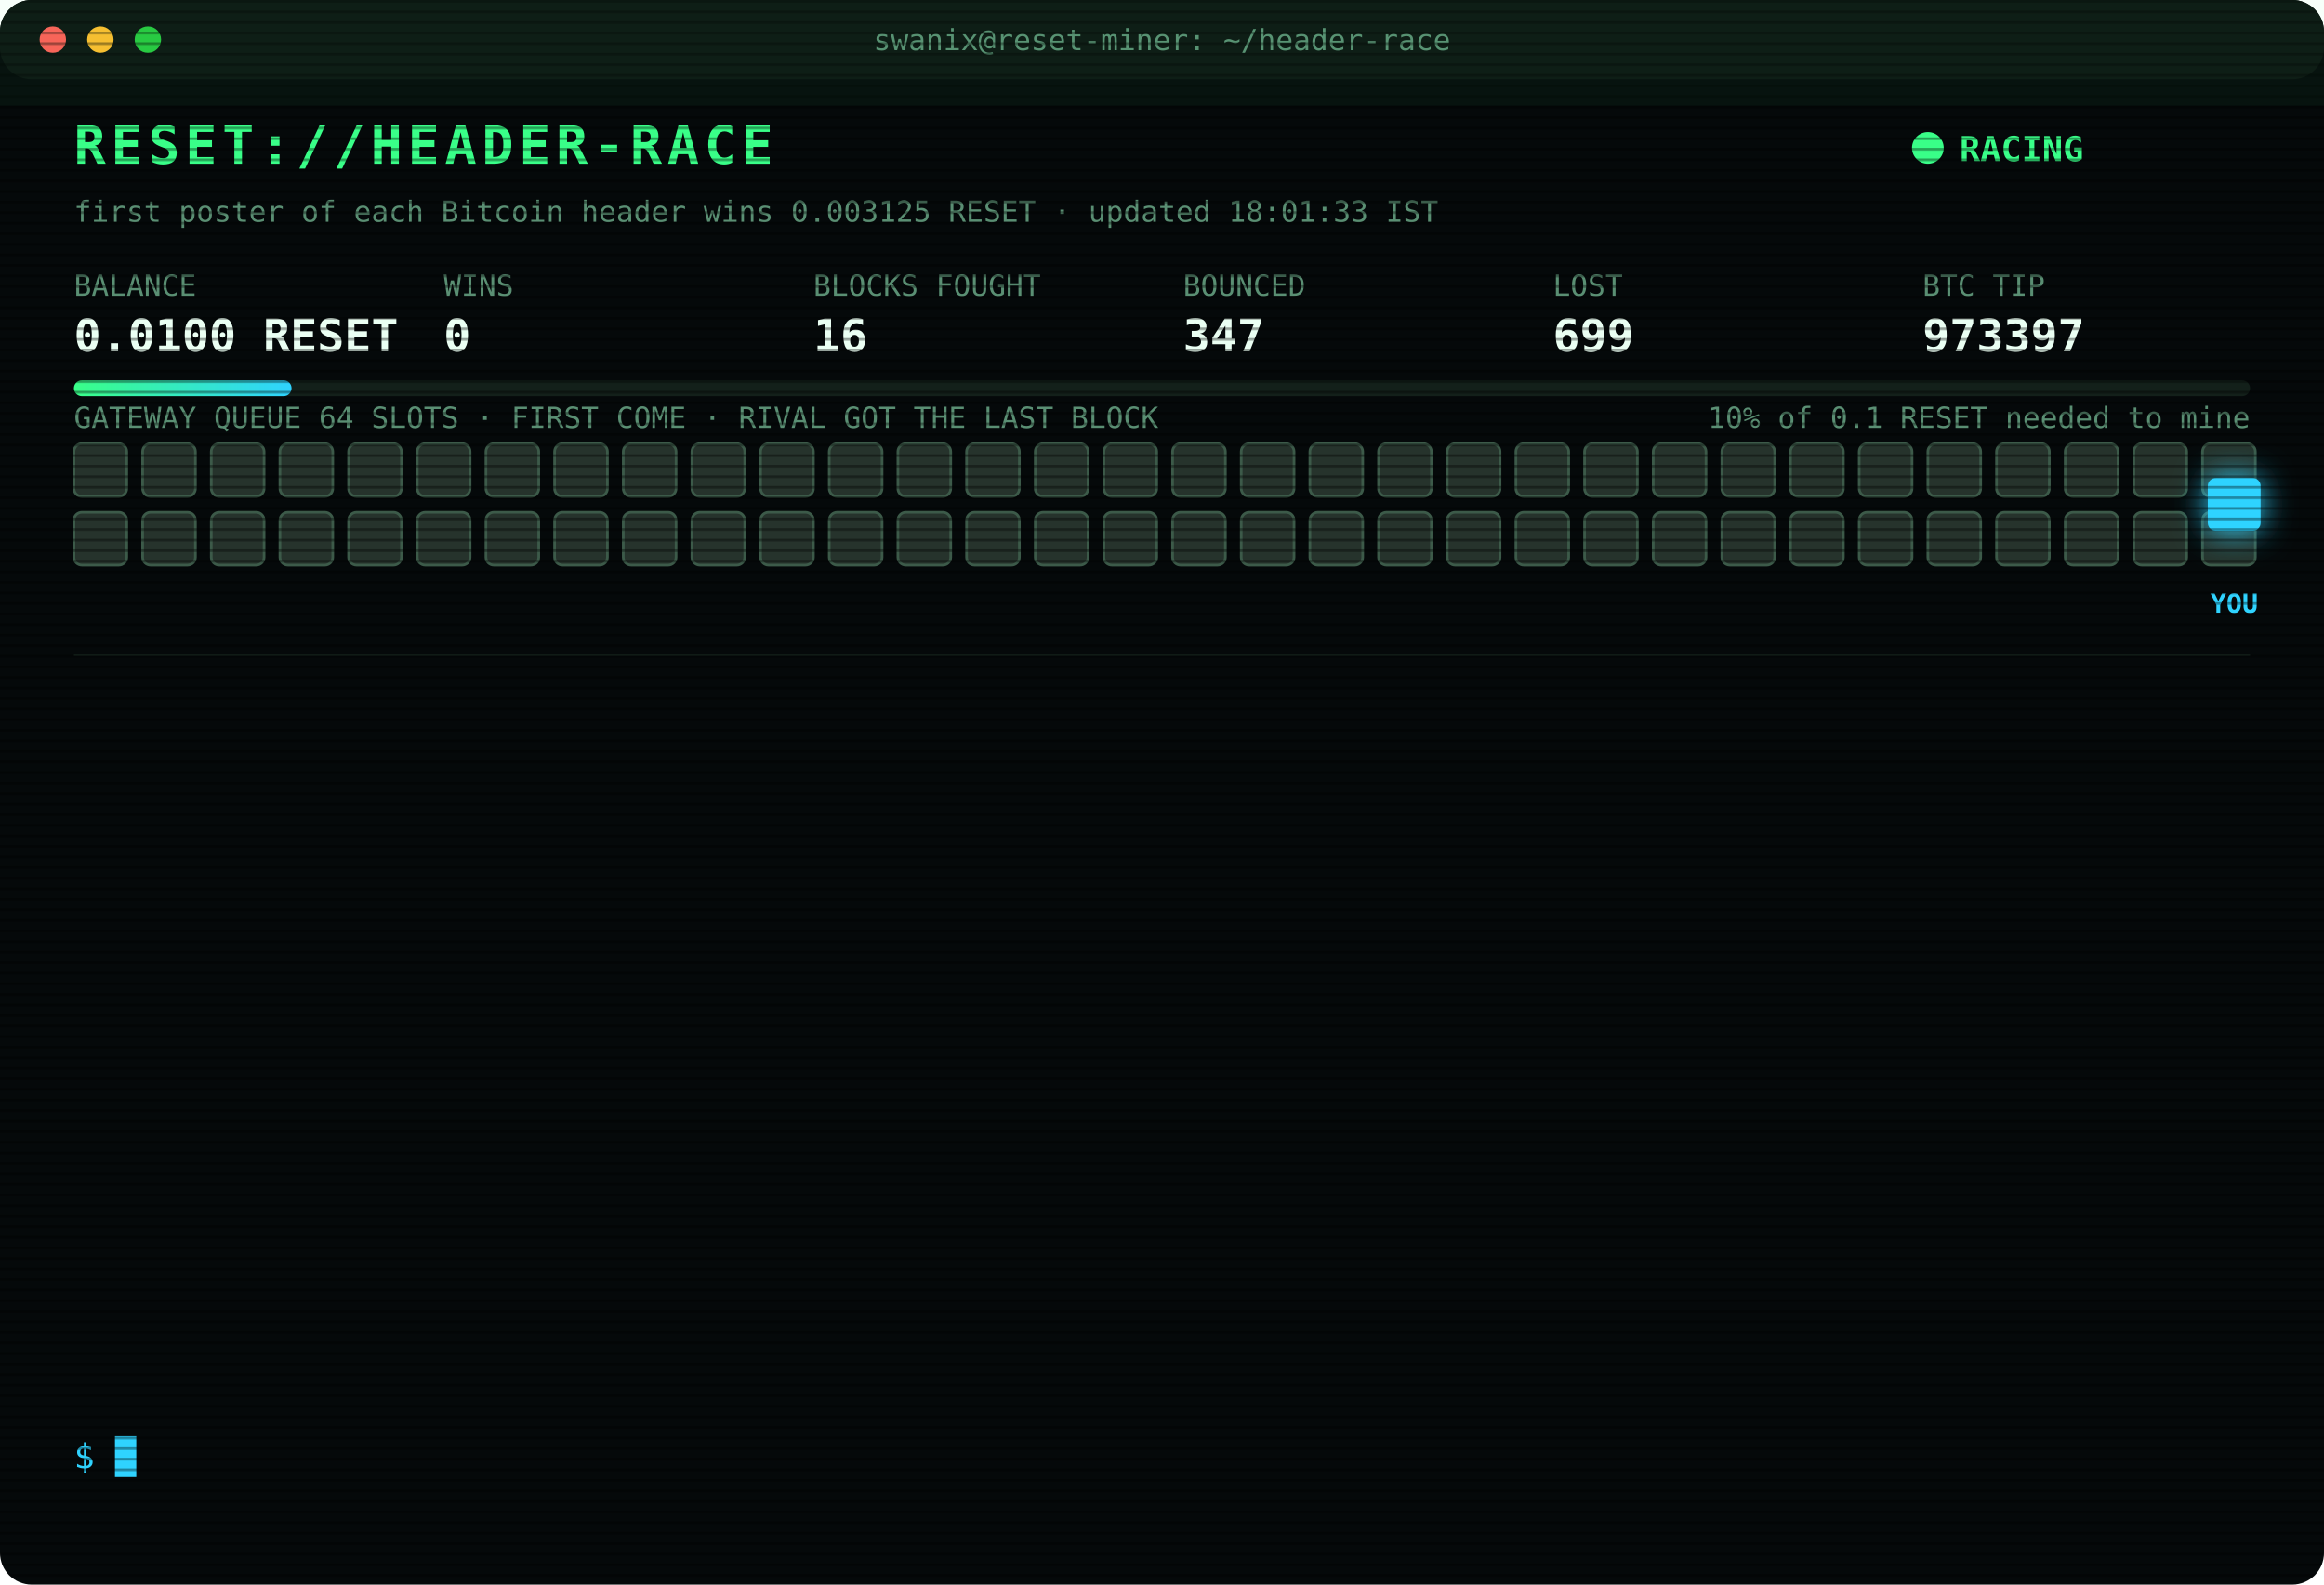
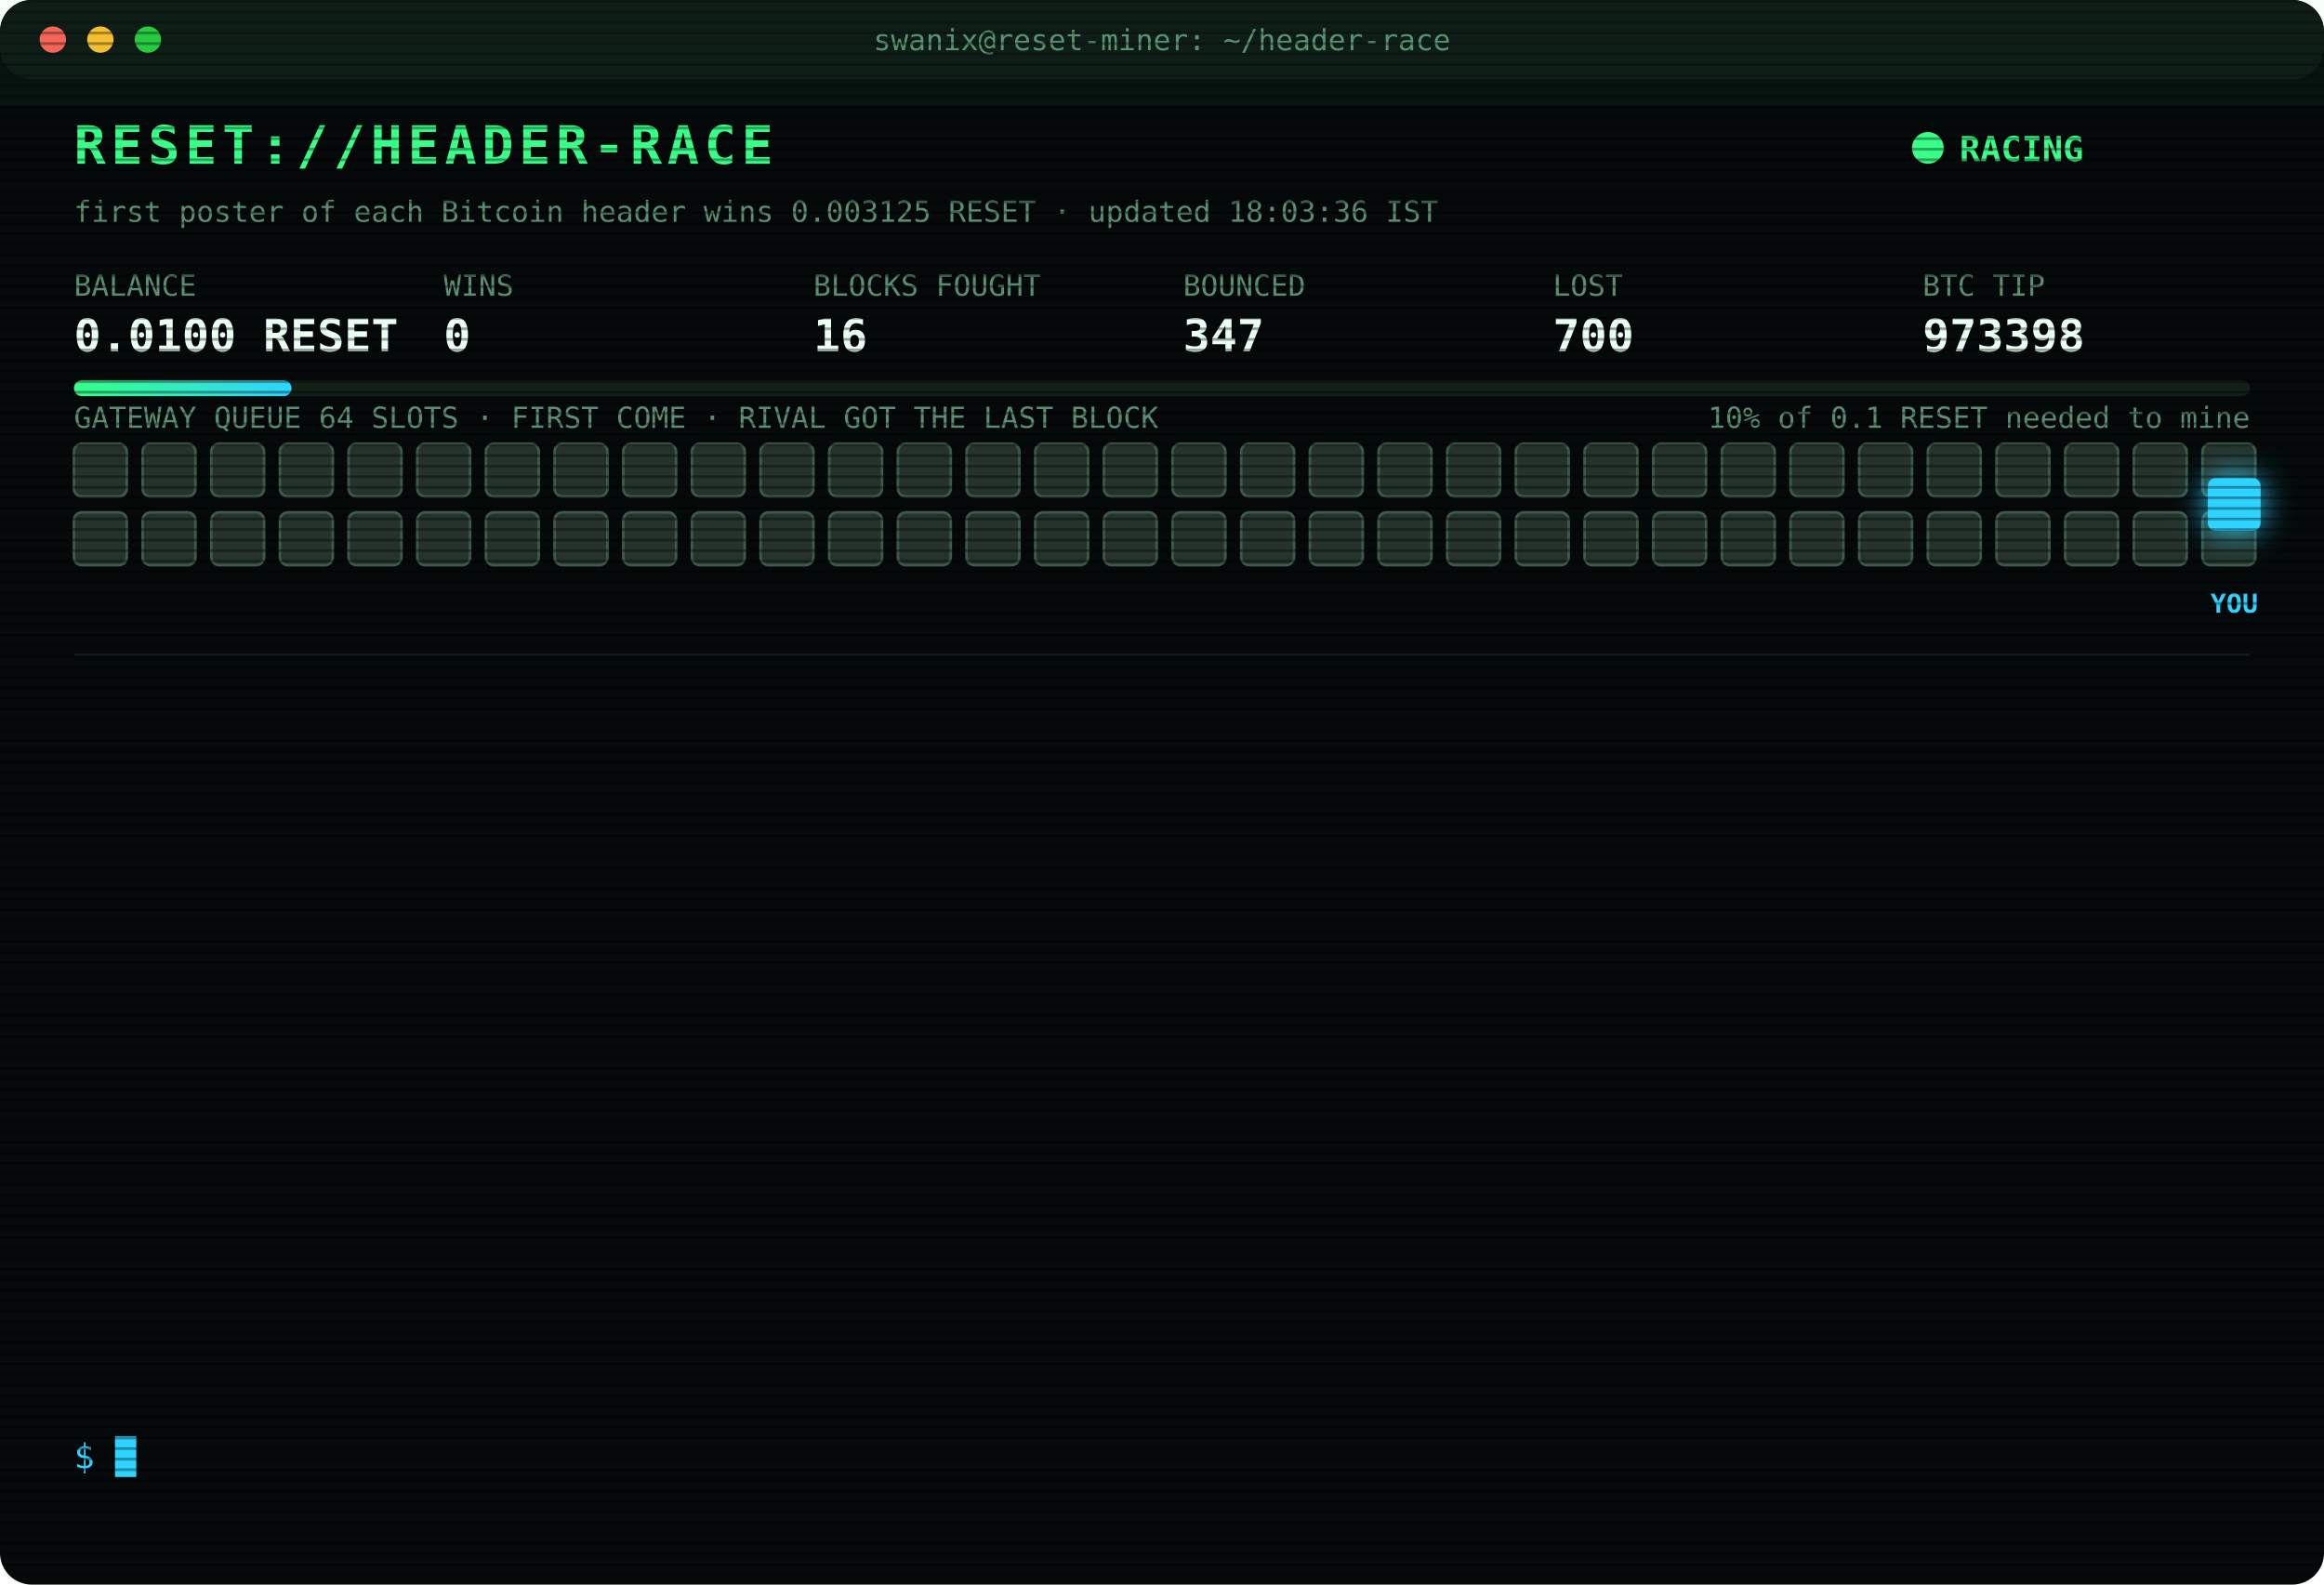
<svg xmlns="http://www.w3.org/2000/svg" width="880" height="600" viewBox="0 0 880 600" font-family="ui-monospace,SFMono-Regular,Menlo,Consolas,monospace">
  <style>
text{font-size:13px;fill:#7CFFB2}
.title{font-size:20px;font-weight:700;fill:#39FF88;letter-spacing:2px;animation:glitch 3s infinite steps(1)}
.sub{fill:#2fd3ff}.k{fill:#5a8f73;font-size:11px}.v{font-size:17px;font-weight:700;fill:#eafff3}
.ts{fill:#3f6b56}.boot{fill:#2fd3ff}.dim{fill:#5a8f73}.bad{fill:#ff4d6d}.warn{fill:#ffd23f}.mag{fill:#ff5cf0}.win{fill:#39FF88;font-weight:700}
.tag{font-size:10px;fill:#2fd3ff;font-weight:700}
.rival{fill:#26332c;stroke:#3c5a49;animation:jam 1.2s infinite alternate}
.idle{fill:#141c18;stroke:#22302a;animation:breathe 4s infinite}
.me{fill:#2fd3ff;filter:drop-shadow(0 0 6px #2fd3ff)}
.hover{animation:nudge 1.1s infinite ease-in-out}.bounce{animation:kick 1.4s infinite}
.ln{opacity:0;animation:in .4s forwards}
.cur{animation:blink 1s infinite steps(1)}
.scan{animation:scan 6s infinite linear}
.led{animation:blink 1.4s infinite}
@keyframes in{from{opacity:0;transform:translateX(-6px)}to{opacity:1;transform:none}}
@keyframes blink{50%{opacity:0}}
@keyframes jam{to{fill:#33463b}}
@keyframes breathe{50%{opacity:.4}}
@keyframes nudge{50%{transform:translateX(-10px)}}
@keyframes kick{0%,100%{transform:none}30%{transform:translateX(-14px)}55%{transform:translateX(10px) translateY(-6px)}}
@keyframes glitch{0%,92%{transform:none}93%{transform:translateX(2px);fill:#ff4d6d}95%{transform:translateX(-2px);fill:#2fd3ff}97%{transform:none}}
@keyframes scan{from{transform:translateY(-40px)}to{transform:translateY(600px)}}
</style>
  <defs>
    <pattern id="sl" width="4" height="4" patternUnits="userSpaceOnUse">
      <rect width="4" height="1" fill="#000" opacity=".35" />
    </pattern>
    <linearGradient id="bar">
      <stop offset="0" stop-color="#39FF88" />
      <stop offset="1" stop-color="#2fd3ff" />
    </linearGradient>
  </defs>
  <rect width="880" height="600" rx="12" fill="#05090a" />
  <rect width="880" height="30" rx="12" fill="#0d1512" />
  <circle cx="20" cy="15" r="5" fill="#ff5f57" />
  <circle cx="38" cy="15" r="5" fill="#febc2e" />
  <circle cx="56" cy="15" r="5" fill="#28c840" />
  <text x="440" y="19" text-anchor="middle" class="k">swanix@reset-miner: ~/header-race</text>
  <text x="28" y="62" class="title">RESET://HEADER-RACE</text>
  <circle class="led" cx="730" cy="56" r="6" fill="#39FF88" />
  <text x="742" y="61" class="win">RACING</text>
-   <text x="28" y="84" class="k">first poster of each Bitcoin header wins 0.003125 RESET · updated 18:01:33 IST</text>
+   <text x="28" y="84" class="k">first poster of each Bitcoin header wins 0.003125 RESET · updated 18:03:36 IST</text>
  <text x="28" y="112" class="k">BALANCE</text>
  <text x="28" y="133" class="v">0.0100 RESET</text>
  <text x="168" y="112" class="k">WINS</text>
  <text x="168" y="133" class="v">0</text>
  <text x="308" y="112" class="k">BLOCKS FOUGHT</text>
  <text x="308" y="133" class="v">16</text>
  <text x="448" y="112" class="k">BOUNCED</text>
  <text x="448" y="133" class="v">347</text>
  <text x="588" y="112" class="k">LOST</text>
-   <text x="588" y="133" class="v">699</text>
+   <text x="588" y="133" class="v">700</text>
  <text x="728" y="112" class="k">BTC TIP</text>
-   <text x="728" y="133" class="v">973397</text>
+   <text x="728" y="133" class="v">973398</text>
  <rect x="28" y="144" width="824" height="6" rx="3" fill="#13201a" />
  <rect x="28" y="144" width="82.4" height="6" rx="3" fill="url(#bar)" />
  <text x="852" y="162" text-anchor="end" class="k">10% of 0.1 RESET needed to mine</text>
  <text x="28" y="162" class="k">GATEWAY QUEUE 64 SLOTS · FIRST COME · RIVAL GOT THE LAST BLOCK</text>
  <rect class="rival" x="28" y="168" width="20" height="20" rx="3" style="animation-delay:0.00s" />
  <rect class="rival" x="54" y="168" width="20" height="20" rx="3" style="animation-delay:0.05s" />
  <rect class="rival" x="80" y="168" width="20" height="20" rx="3" style="animation-delay:0.10s" />
  <rect class="rival" x="106" y="168" width="20" height="20" rx="3" style="animation-delay:0.15s" />
  <rect class="rival" x="132" y="168" width="20" height="20" rx="3" style="animation-delay:0.20s" />
  <rect class="rival" x="158" y="168" width="20" height="20" rx="3" style="animation-delay:0.25s" />
  <rect class="rival" x="184" y="168" width="20" height="20" rx="3" style="animation-delay:0.30s" />
  <rect class="rival" x="210" y="168" width="20" height="20" rx="3" style="animation-delay:0.35s" />
  <rect class="rival" x="236" y="168" width="20" height="20" rx="3" style="animation-delay:0.40s" />
  <rect class="rival" x="262" y="168" width="20" height="20" rx="3" style="animation-delay:0.45s" />
  <rect class="rival" x="288" y="168" width="20" height="20" rx="3" style="animation-delay:0.50s" />
  <rect class="rival" x="314" y="168" width="20" height="20" rx="3" style="animation-delay:0.55s" />
  <rect class="rival" x="340" y="168" width="20" height="20" rx="3" style="animation-delay:0.60s" />
  <rect class="rival" x="366" y="168" width="20" height="20" rx="3" style="animation-delay:0.65s" />
  <rect class="rival" x="392" y="168" width="20" height="20" rx="3" style="animation-delay:0.70s" />
  <rect class="rival" x="418" y="168" width="20" height="20" rx="3" style="animation-delay:0.75s" />
  <rect class="rival" x="444" y="168" width="20" height="20" rx="3" style="animation-delay:0.80s" />
  <rect class="rival" x="470" y="168" width="20" height="20" rx="3" style="animation-delay:0.85s" />
  <rect class="rival" x="496" y="168" width="20" height="20" rx="3" style="animation-delay:0.90s" />
  <rect class="rival" x="522" y="168" width="20" height="20" rx="3" style="animation-delay:0.95s" />
  <rect class="rival" x="548" y="168" width="20" height="20" rx="3" style="animation-delay:1.00s" />
  <rect class="rival" x="574" y="168" width="20" height="20" rx="3" style="animation-delay:1.05s" />
  <rect class="rival" x="600" y="168" width="20" height="20" rx="3" style="animation-delay:1.10s" />
  <rect class="rival" x="626" y="168" width="20" height="20" rx="3" style="animation-delay:1.15s" />
  <rect class="rival" x="652" y="168" width="20" height="20" rx="3" style="animation-delay:1.20s" />
  <rect class="rival" x="678" y="168" width="20" height="20" rx="3" style="animation-delay:1.25s" />
  <rect class="rival" x="704" y="168" width="20" height="20" rx="3" style="animation-delay:1.30s" />
  <rect class="rival" x="730" y="168" width="20" height="20" rx="3" style="animation-delay:1.35s" />
  <rect class="rival" x="756" y="168" width="20" height="20" rx="3" style="animation-delay:1.40s" />
  <rect class="rival" x="782" y="168" width="20" height="20" rx="3" style="animation-delay:1.45s" />
  <rect class="rival" x="808" y="168" width="20" height="20" rx="3" style="animation-delay:1.50s" />
  <rect class="rival" x="834" y="168" width="20" height="20" rx="3" style="animation-delay:1.55s" />
  <rect class="rival" x="28" y="194" width="20" height="20" rx="3" style="animation-delay:1.60s" />
  <rect class="rival" x="54" y="194" width="20" height="20" rx="3" style="animation-delay:1.65s" />
  <rect class="rival" x="80" y="194" width="20" height="20" rx="3" style="animation-delay:1.70s" />
  <rect class="rival" x="106" y="194" width="20" height="20" rx="3" style="animation-delay:1.75s" />
  <rect class="rival" x="132" y="194" width="20" height="20" rx="3" style="animation-delay:1.80s" />
  <rect class="rival" x="158" y="194" width="20" height="20" rx="3" style="animation-delay:1.85s" />
  <rect class="rival" x="184" y="194" width="20" height="20" rx="3" style="animation-delay:1.90s" />
  <rect class="rival" x="210" y="194" width="20" height="20" rx="3" style="animation-delay:1.95s" />
  <rect class="rival" x="236" y="194" width="20" height="20" rx="3" style="animation-delay:2.00s" />
  <rect class="rival" x="262" y="194" width="20" height="20" rx="3" style="animation-delay:2.05s" />
  <rect class="rival" x="288" y="194" width="20" height="20" rx="3" style="animation-delay:2.10s" />
  <rect class="rival" x="314" y="194" width="20" height="20" rx="3" style="animation-delay:2.15s" />
  <rect class="rival" x="340" y="194" width="20" height="20" rx="3" style="animation-delay:2.20s" />
  <rect class="rival" x="366" y="194" width="20" height="20" rx="3" style="animation-delay:2.25s" />
  <rect class="rival" x="392" y="194" width="20" height="20" rx="3" style="animation-delay:2.30s" />
  <rect class="rival" x="418" y="194" width="20" height="20" rx="3" style="animation-delay:2.35s" />
  <rect class="rival" x="444" y="194" width="20" height="20" rx="3" style="animation-delay:2.40s" />
  <rect class="rival" x="470" y="194" width="20" height="20" rx="3" style="animation-delay:2.45s" />
  <rect class="rival" x="496" y="194" width="20" height="20" rx="3" style="animation-delay:2.50s" />
  <rect class="rival" x="522" y="194" width="20" height="20" rx="3" style="animation-delay:2.55s" />
  <rect class="rival" x="548" y="194" width="20" height="20" rx="3" style="animation-delay:2.60s" />
  <rect class="rival" x="574" y="194" width="20" height="20" rx="3" style="animation-delay:2.65s" />
  <rect class="rival" x="600" y="194" width="20" height="20" rx="3" style="animation-delay:2.70s" />
  <rect class="rival" x="626" y="194" width="20" height="20" rx="3" style="animation-delay:2.75s" />
  <rect class="rival" x="652" y="194" width="20" height="20" rx="3" style="animation-delay:2.80s" />
  <rect class="rival" x="678" y="194" width="20" height="20" rx="3" style="animation-delay:2.85s" />
  <rect class="rival" x="704" y="194" width="20" height="20" rx="3" style="animation-delay:2.90s" />
  <rect class="rival" x="730" y="194" width="20" height="20" rx="3" style="animation-delay:2.95s" />
  <rect class="rival" x="756" y="194" width="20" height="20" rx="3" style="animation-delay:3.00s" />
  <rect class="rival" x="782" y="194" width="20" height="20" rx="3" style="animation-delay:3.05s" />
  <rect class="rival" x="808" y="194" width="20" height="20" rx="3" style="animation-delay:3.10s" />
  <rect class="rival" x="834" y="194" width="20" height="20" rx="3" style="animation-delay:3.15s" />
  <g class="hover">
    <rect class="me" x="836" y="181" width="20" height="20" rx="3" />
    <text class="tag" x="846" y="232" text-anchor="middle">YOU</text>
  </g>
  <line x1="28" x2="852" y1="248" y2="248" stroke="#13201a" />
  <g class="ln" style="animation-delay:0.40s">
-     <text x="28" y="270" class="ts">17:06:06</text>
-     <text x="104" y="270" class="bad">[GATEWAY DOWN] no response · 819ms</text>
+     <text x="28" y="270" class="ts">17:06:07</text>
+     <text x="104" y="270" class="bad">[GATEWAY DOWN] no response · 801ms</text>
  </g>
  <g class="ln" style="animation-delay:0.65s">
-     <text x="28" y="292" class="ts">17:06:07</text>
-     <text x="104" y="292" class="bad">[GATEWAY DOWN] no response · 801ms</text>
+     <text x="28" y="292" class="ts">17:06:08</text>
+     <text x="104" y="292" class="bad">[GATEWAY DOWN] no response · 470ms</text>
  </g>
  <g class="ln" style="animation-delay:0.90s">
-     <text x="28" y="314" class="ts">17:06:08</text>
-     <text x="104" y="314" class="bad">[GATEWAY DOWN] no response · 470ms</text>
+     <text x="28" y="314" class="ts">17:06:09</text>
+     <text x="104" y="314" class="bad">[GATEWAY DOWN] no response · 472ms</text>
  </g>
  <g class="ln" style="animation-delay:1.15s">
-     <text x="28" y="336" class="ts">17:06:09</text>
-     <text x="104" y="336" class="bad">[GATEWAY DOWN] no response · 472ms</text>
+     <text x="28" y="336" class="ts">17:06:14</text>
+     <text x="104" y="336" class="bad">[LOST] #973388 taken by a rival miner</text>
  </g>
  <g class="ln" style="animation-delay:1.40s">
-     <text x="28" y="358" class="ts">17:06:14</text>
-     <text x="104" y="358" class="bad">[LOST] #973388 taken by a rival miner</text>
+     <text x="28" y="358" class="ts">17:14:19</text>
+     <text x="104" y="358" class="bad">[LOST] #973389 taken by a rival miner</text>
  </g>
  <g class="ln" style="animation-delay:1.65s">
-     <text x="28" y="380" class="ts">17:14:19</text>
-     <text x="104" y="380" class="bad">[LOST] #973389 taken by a rival miner</text>
+     <text x="28" y="380" class="ts">17:26:02</text>
+     <text x="104" y="380" class="bad">[LOST] #973390 taken by a rival miner</text>
  </g>
  <g class="ln" style="animation-delay:1.90s">
-     <text x="28" y="402" class="ts">17:26:02</text>
-     <text x="104" y="402" class="bad">[LOST] #973390 taken by a rival miner</text>
+     <text x="28" y="402" class="ts">17:26:59</text>
+     <text x="104" y="402" class="bad">[LOST] #973391 taken by a rival miner</text>
  </g>
  <g class="ln" style="animation-delay:2.15s">
-     <text x="28" y="424" class="ts">17:26:59</text>
-     <text x="104" y="424" class="bad">[LOST] #973391 taken by a rival miner</text>
+     <text x="28" y="424" class="ts">17:31:02</text>
+     <text x="104" y="424" class="bad">[LOST] #973392 taken by a rival miner</text>
  </g>
  <g class="ln" style="animation-delay:2.40s">
-     <text x="28" y="446" class="ts">17:31:02</text>
-     <text x="104" y="446" class="bad">[LOST] #973392 taken by a rival miner</text>
+     <text x="28" y="446" class="ts">17:51:04</text>
+     <text x="104" y="446" class="bad">[LOST] #973394 taken by a rival miner</text>
  </g>
  <g class="ln" style="animation-delay:2.65s">
-     <text x="28" y="468" class="ts">17:51:04</text>
-     <text x="104" y="468" class="bad">[LOST] #973394 taken by a rival miner</text>
+     <text x="28" y="468" class="ts">17:55:39</text>
+     <text x="104" y="468" class="bad">[LOST] #973395 taken by a rival miner</text>
  </g>
  <g class="ln" style="animation-delay:2.90s">
-     <text x="28" y="490" class="ts">17:55:39</text>
-     <text x="104" y="490" class="bad">[LOST] #973395 taken by a rival miner</text>
+     <text x="28" y="490" class="ts">17:57:12</text>
+     <text x="104" y="490" class="bad">[LOST] #973396 taken by a rival miner</text>
  </g>
  <g class="ln" style="animation-delay:3.15s">
-     <text x="28" y="512" class="ts">17:57:12</text>
-     <text x="104" y="512" class="bad">[LOST] #973396 taken by a rival miner</text>
+     <text x="28" y="512" class="ts">18:01:33</text>
+     <text x="104" y="512" class="bad">[LOST] #973397 taken by a rival miner</text>
  </g>
  <g class="ln" style="animation-delay:3.40s">
-     <text x="28" y="534" class="ts">18:01:33</text>
-     <text x="104" y="534" class="bad">[LOST] #973397 taken by a rival miner</text>
+     <text x="28" y="534" class="ts">18:03:36</text>
+     <text x="104" y="534" class="bad">[LOST] #973398 taken by a rival miner</text>
  </g>
  <text x="28" y="556" class="sub">$ <tspan class="cur">█</tspan>
  </text>
  <rect width="880" height="600" rx="12" fill="url(#sl)" pointer-events="none" />
  <rect class="scan" width="880" height="40" fill="#39FF88" opacity=".04" />
</svg>
